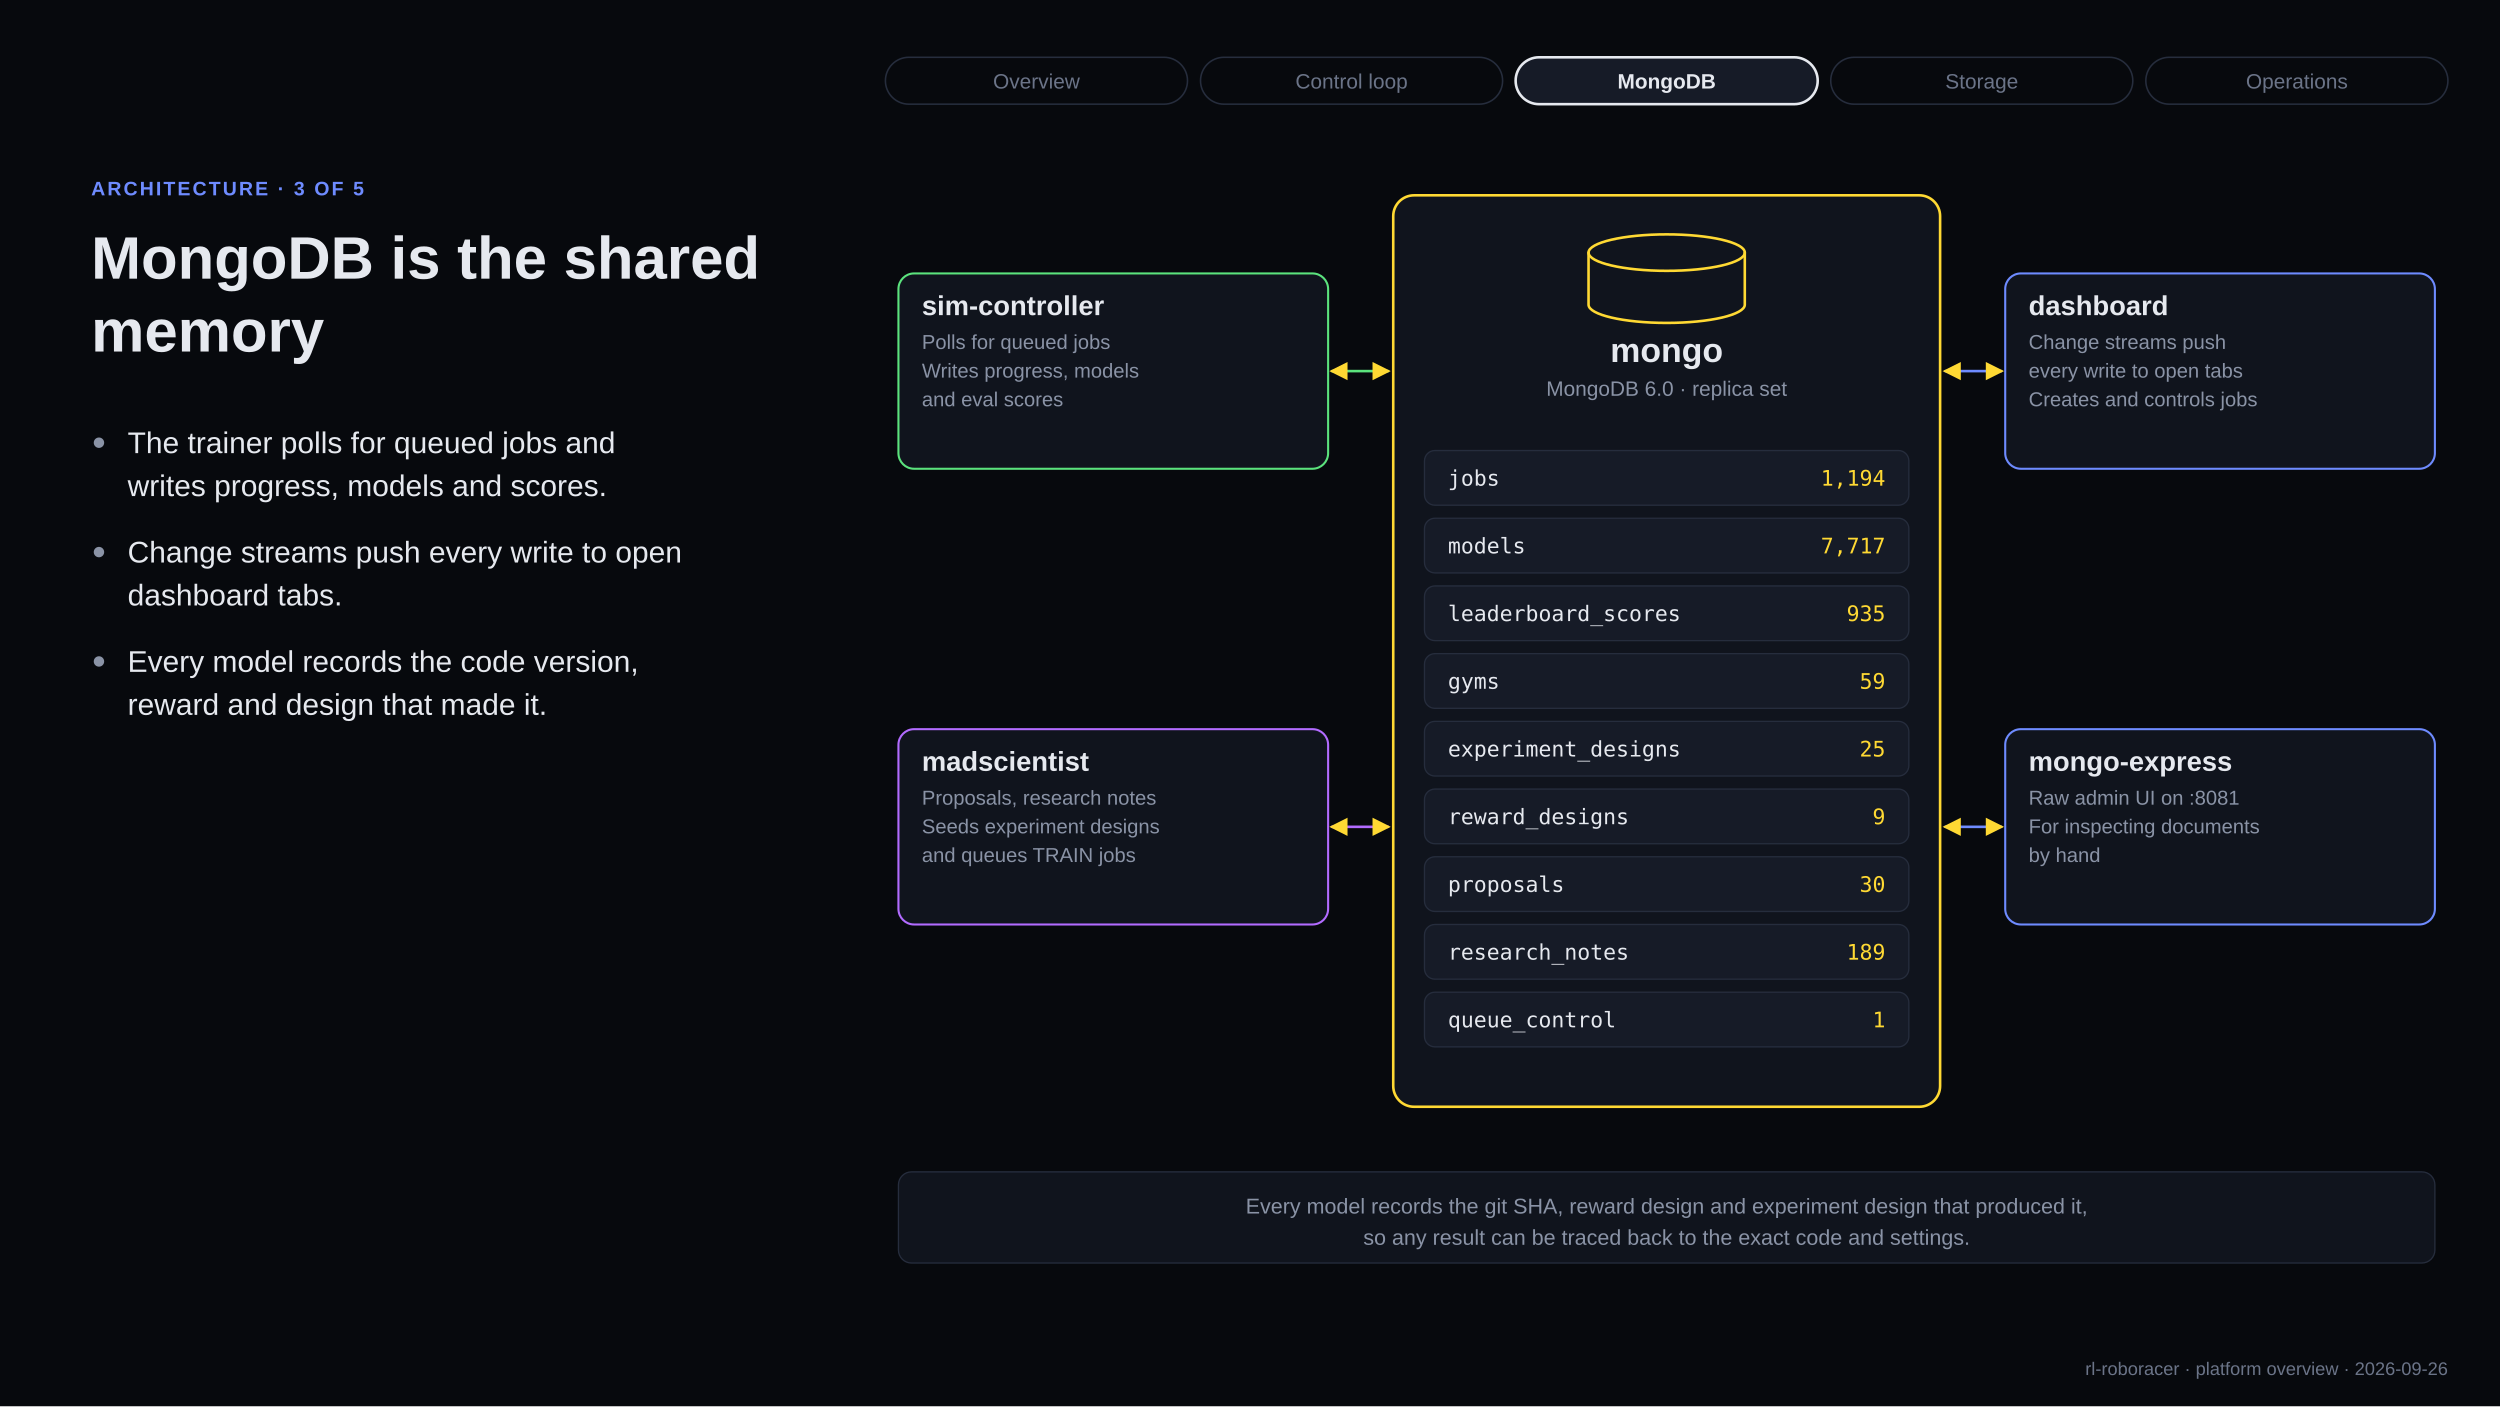
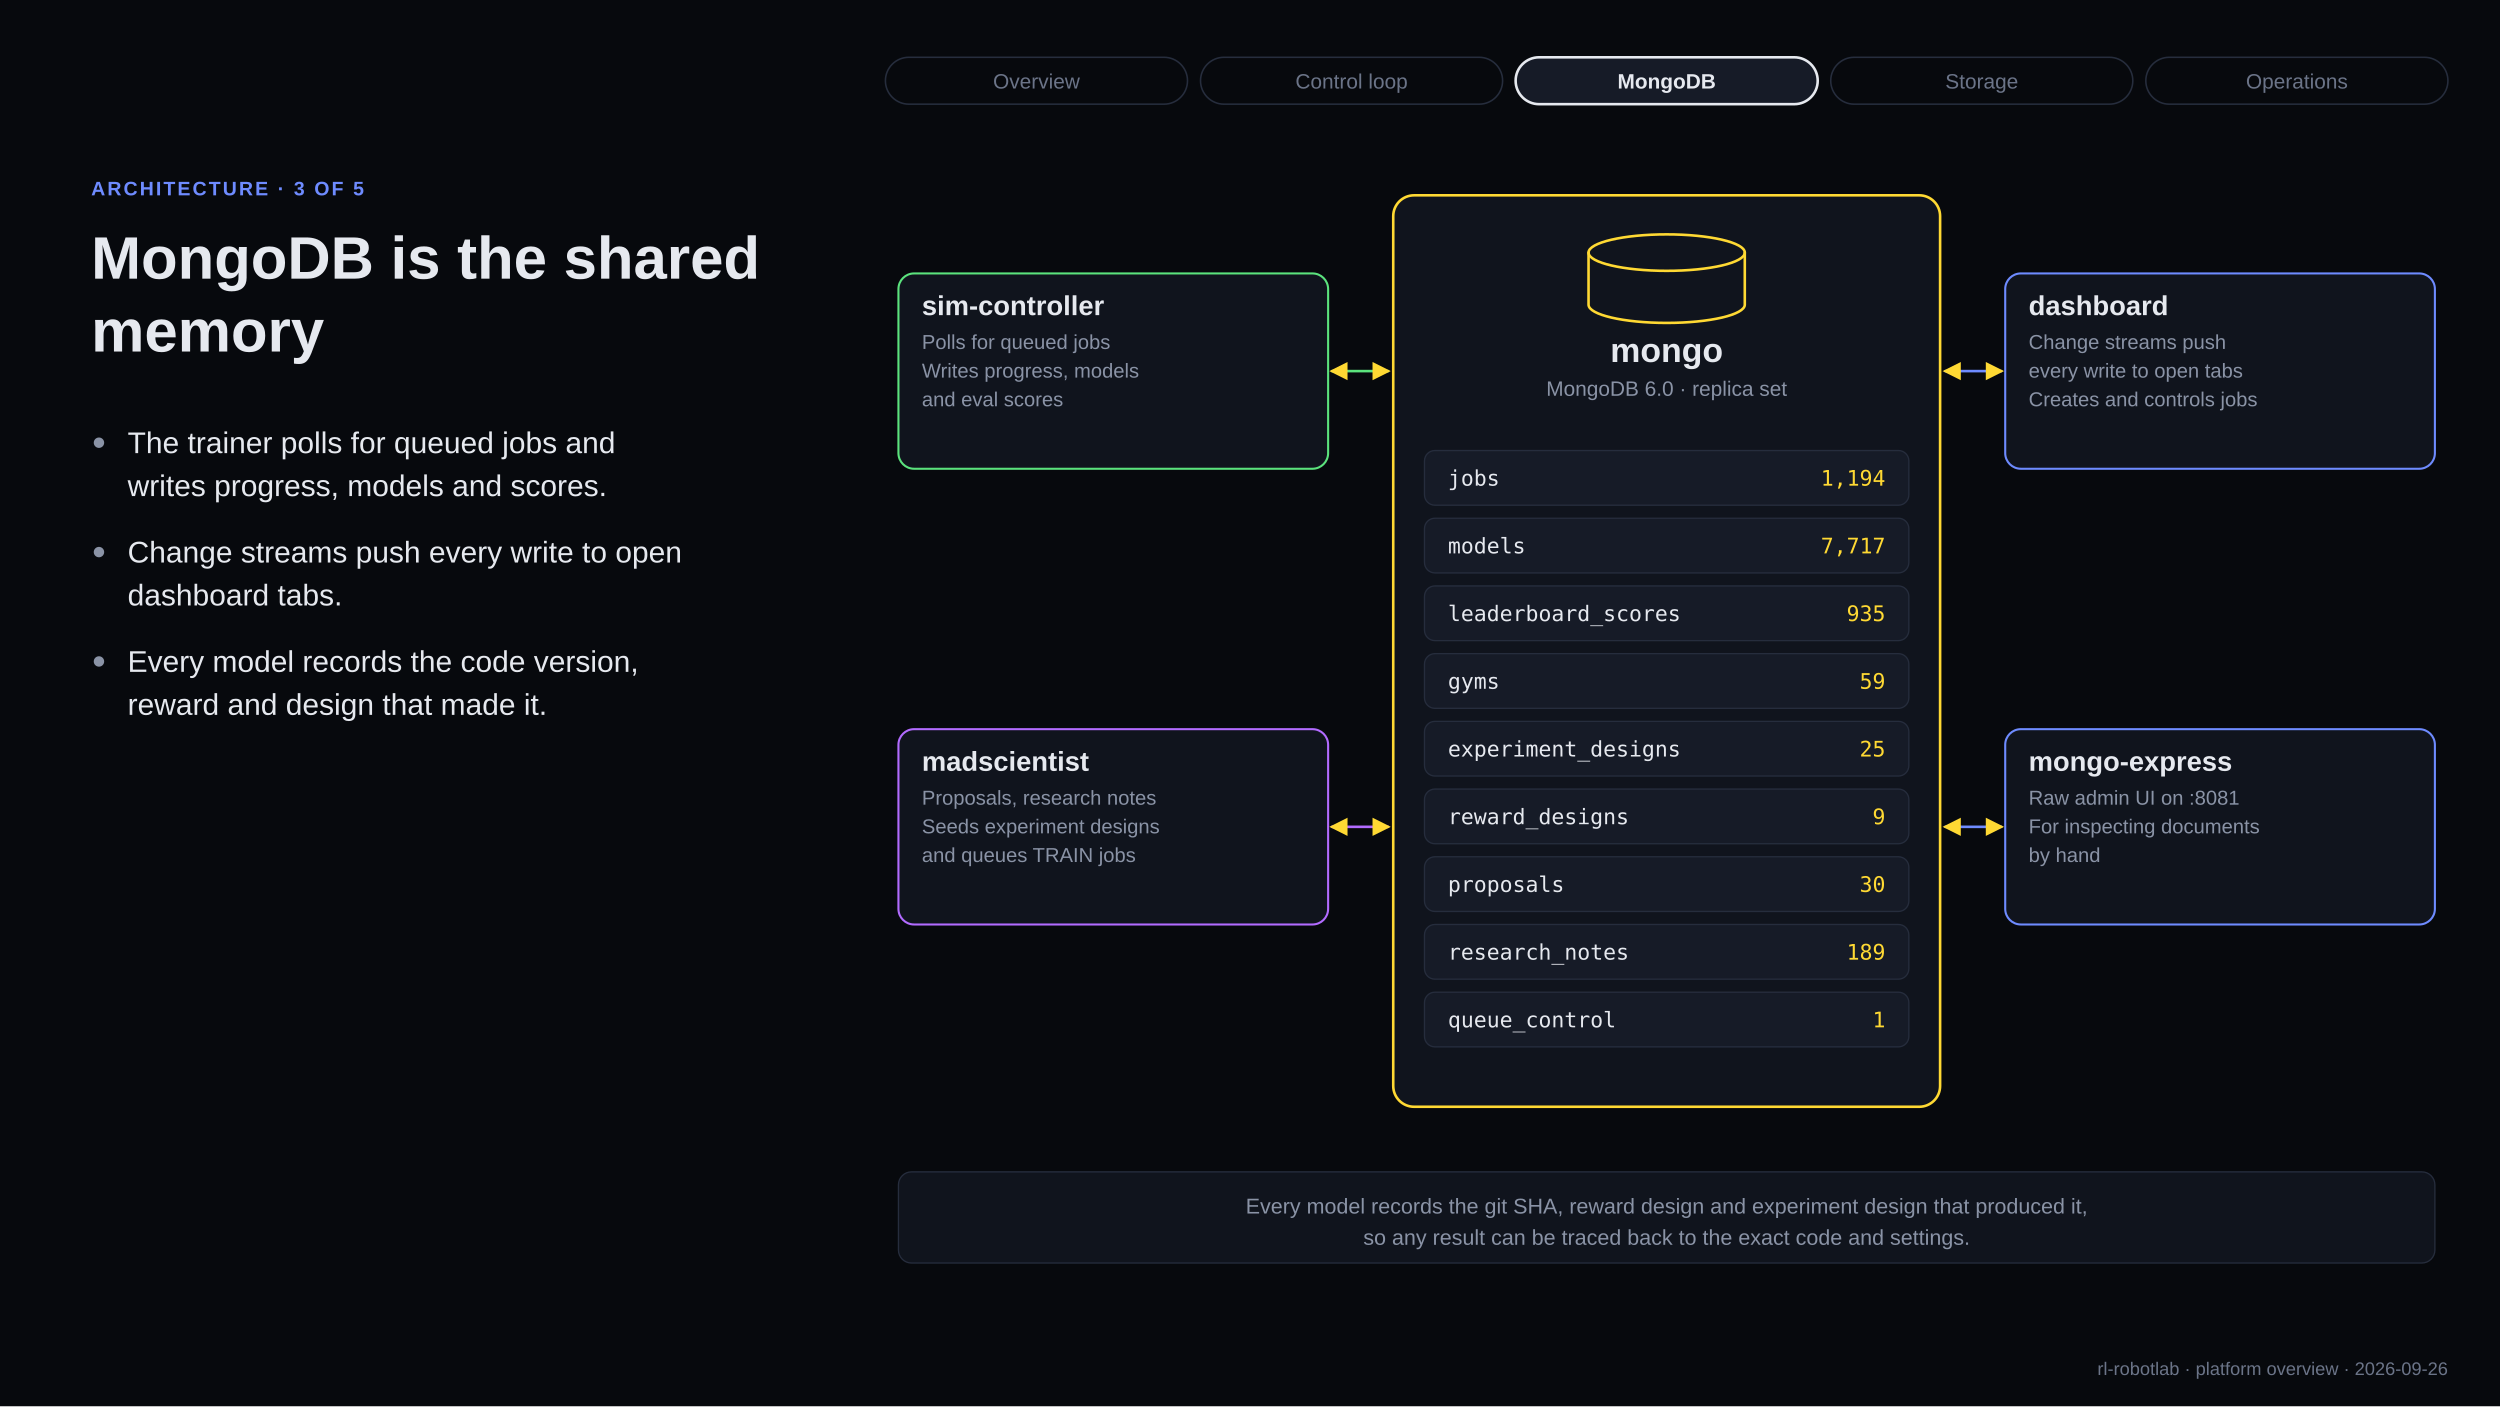
<svg xmlns="http://www.w3.org/2000/svg" width="1920" height="1080" viewBox="0 0 1920 1080">
  <defs>
    <filter id="soft" x="-20%" y="-20%" width="140%" height="140%">
      <feGaussianBlur stdDeviation="7" />
    </filter>
    <marker id="mU" viewBox="0 0 10 10" refX="8.5" refY="5" markerWidth="7" markerHeight="7" orient="auto-start-reverse">
      <path d="M0,0 L10,5 L0,10 z" fill="#40D9FF" />
    </marker>
    <marker id="mS" viewBox="0 0 10 10" refX="8.5" refY="5" markerWidth="7" markerHeight="7" orient="auto-start-reverse">
      <path d="M0,0 L10,5 L0,10 z" fill="#5BE37D" />
    </marker>
    <marker id="mM" viewBox="0 0 10 10" refX="8.5" refY="5" markerWidth="7" markerHeight="7" orient="auto-start-reverse">
      <path d="M0,0 L10,5 L0,10 z" fill="#B26BFF" />
    </marker>
    <marker id="mR" viewBox="0 0 10 10" refX="8.5" refY="5" markerWidth="7" markerHeight="7" orient="auto-start-reverse">
      <path d="M0,0 L10,5 L0,10 z" fill="#FF991F" />
    </marker>
    <marker id="mD" viewBox="0 0 10 10" refX="8.5" refY="5" markerWidth="7" markerHeight="7" orient="auto-start-reverse">
      <path d="M0,0 L10,5 L0,10 z" fill="#8a93a6" />
    </marker>
    <marker id="mY" viewBox="0 0 10 10" refX="8.5" refY="5" markerWidth="7" markerHeight="7" orient="auto-start-reverse">
      <path d="M0,0 L10,5 L0,10 z" fill="#FFD933" />
    </marker>
    <marker id="mB" viewBox="0 0 10 10" refX="8.5" refY="5" markerWidth="7" markerHeight="7" orient="auto-start-reverse">
      <path d="M0,0 L10,5 L0,10 z" fill="#6E8BFF" />
    </marker>
    <marker id="mE" viewBox="0 0 10 10" refX="8.5" refY="5" markerWidth="7" markerHeight="7" orient="auto-start-reverse">
      <path d="M0,0 L10,5 L0,10 z" fill="#FF5940" />
    </marker>
    <marker id="mG" viewBox="0 0 10 10" refX="8.5" refY="5" markerWidth="7" markerHeight="7" orient="auto-start-reverse">
      <path d="M0,0 L10,5 L0,10 z" fill="#A6A6B8" />
    </marker>
    <clipPath id="rclip">
      <rect x="640" y="0" width="1280" height="1080" />
    </clipPath>
    <linearGradient id="fadeL" x1="0" x2="1">
      <stop offset="0" stop-color="#07090d" />
      <stop offset="1" stop-color="#07090d" stop-opacity="0" />
    </linearGradient>
    <linearGradient id="fadeR" x1="0" x2="1">
      <stop offset="0" stop-color="#07090d" stop-opacity="0" />
      <stop offset="1" stop-color="#07090d" />
    </linearGradient>
  </defs>
  <rect x="0" y="0" width="1920" height="1080" fill="#07090d" />
  <rect x="680" y="44" width="232" height="36" rx="18" fill="none" stroke="#262d3d" stroke-width="1.2" />
  <text data-box="680,912" x="796" y="68" font-family="'Segoe UI', 'Helvetica Neue', Arial, sans-serif" font-size="16" fill="#6b7488" font-weight="500" text-anchor="middle">Overview</text>
  <rect x="922" y="44" width="232" height="36" rx="18" fill="none" stroke="#262d3d" stroke-width="1.2" />
  <text data-box="922,1154" x="1038" y="68" font-family="'Segoe UI', 'Helvetica Neue', Arial, sans-serif" font-size="16" fill="#6b7488" font-weight="500" text-anchor="middle">Control loop</text>
  <rect x="1164" y="44" width="232" height="36" rx="18" fill="#161b27" stroke="#e6e9ef" stroke-width="2" />
  <text data-box="1164,1396" x="1280" y="68" font-family="'Segoe UI', 'Helvetica Neue', Arial, sans-serif" font-size="16" fill="#e6e9ef" font-weight="700" text-anchor="middle">MongoDB</text>
  <rect x="1406" y="44" width="232" height="36" rx="18" fill="none" stroke="#262d3d" stroke-width="1.2" />
  <text data-box="1406,1638" x="1522" y="68" font-family="'Segoe UI', 'Helvetica Neue', Arial, sans-serif" font-size="16" fill="#6b7488" font-weight="500" text-anchor="middle">Storage</text>
  <rect x="1648" y="44" width="232" height="36" rx="18" fill="none" stroke="#262d3d" stroke-width="1.2" />
  <text data-box="1648,1880" x="1764" y="68" font-family="'Segoe UI', 'Helvetica Neue', Arial, sans-serif" font-size="16" fill="#6b7488" font-weight="500" text-anchor="middle">Operations</text>
  <rect x="1070" y="150" width="420" height="700" rx="16" fill="#10141d" stroke="#FFD933" stroke-width="2" />
  <ellipse cx="1280" cy="194" rx="60" ry="14" fill="none" stroke="#FFD933" stroke-width="2" />
  <path d="M 1220 194 V 234 A 60 14 0 0 0 1340 234 V 194" fill="none" stroke="#FFD933" stroke-width="2" stroke-linecap="round" stroke-linejoin="round" />
  <text data-box="1070,1490" x="1280" y="278" font-family="'Segoe UI', 'Helvetica Neue', Arial, sans-serif" font-size="26" fill="#e6e9ef" font-weight="700" text-anchor="middle">mongo</text>
  <text data-box="1070,1490" x="1280" y="304" font-family="'Segoe UI', 'Helvetica Neue', Arial, sans-serif" font-size="16" fill="#8a93a6" font-weight="400" text-anchor="middle">MongoDB 6.0 · replica set</text>
  <rect x="1094" y="346" width="372" height="42" rx="8" fill="#161b27" stroke="#262d3d" stroke-width="1" />
  <text data-box="1094,1466" x="1112" y="373" font-family="Consolas, 'SF Mono', Menlo, monospace" font-size="16.5" fill="#e6e9ef" font-weight="400" text-anchor="start" xml:space="preserve">jobs</text>
  <text data-box="1094,1466" x="1448" y="373" font-family="Consolas, 'SF Mono', Menlo, monospace" font-size="16.5" fill="#FFD933" font-weight="400" text-anchor="end" xml:space="preserve">1,194</text>
  <rect x="1094" y="398" width="372" height="42" rx="8" fill="#161b27" stroke="#262d3d" stroke-width="1" />
  <text data-box="1094,1466" x="1112" y="425" font-family="Consolas, 'SF Mono', Menlo, monospace" font-size="16.5" fill="#e6e9ef" font-weight="400" text-anchor="start" xml:space="preserve">models</text>
  <text data-box="1094,1466" x="1448" y="425" font-family="Consolas, 'SF Mono', Menlo, monospace" font-size="16.5" fill="#FFD933" font-weight="400" text-anchor="end" xml:space="preserve">7,717</text>
  <rect x="1094" y="450" width="372" height="42" rx="8" fill="#161b27" stroke="#262d3d" stroke-width="1" />
  <text data-box="1094,1466" x="1112" y="477" font-family="Consolas, 'SF Mono', Menlo, monospace" font-size="16.5" fill="#e6e9ef" font-weight="400" text-anchor="start" xml:space="preserve">leaderboard_scores</text>
  <text data-box="1094,1466" x="1448" y="477" font-family="Consolas, 'SF Mono', Menlo, monospace" font-size="16.5" fill="#FFD933" font-weight="400" text-anchor="end" xml:space="preserve">935</text>
  <rect x="1094" y="502" width="372" height="42" rx="8" fill="#161b27" stroke="#262d3d" stroke-width="1" />
  <text data-box="1094,1466" x="1112" y="529" font-family="Consolas, 'SF Mono', Menlo, monospace" font-size="16.5" fill="#e6e9ef" font-weight="400" text-anchor="start" xml:space="preserve">gyms</text>
  <text data-box="1094,1466" x="1448" y="529" font-family="Consolas, 'SF Mono', Menlo, monospace" font-size="16.5" fill="#FFD933" font-weight="400" text-anchor="end" xml:space="preserve">59</text>
  <rect x="1094" y="554" width="372" height="42" rx="8" fill="#161b27" stroke="#262d3d" stroke-width="1" />
  <text data-box="1094,1466" x="1112" y="581" font-family="Consolas, 'SF Mono', Menlo, monospace" font-size="16.5" fill="#e6e9ef" font-weight="400" text-anchor="start" xml:space="preserve">experiment_designs</text>
  <text data-box="1094,1466" x="1448" y="581" font-family="Consolas, 'SF Mono', Menlo, monospace" font-size="16.5" fill="#FFD933" font-weight="400" text-anchor="end" xml:space="preserve">25</text>
  <rect x="1094" y="606" width="372" height="42" rx="8" fill="#161b27" stroke="#262d3d" stroke-width="1" />
  <text data-box="1094,1466" x="1112" y="633" font-family="Consolas, 'SF Mono', Menlo, monospace" font-size="16.5" fill="#e6e9ef" font-weight="400" text-anchor="start" xml:space="preserve">reward_designs</text>
  <text data-box="1094,1466" x="1448" y="633" font-family="Consolas, 'SF Mono', Menlo, monospace" font-size="16.5" fill="#FFD933" font-weight="400" text-anchor="end" xml:space="preserve">9</text>
  <rect x="1094" y="658" width="372" height="42" rx="8" fill="#161b27" stroke="#262d3d" stroke-width="1" />
  <text data-box="1094,1466" x="1112" y="685" font-family="Consolas, 'SF Mono', Menlo, monospace" font-size="16.5" fill="#e6e9ef" font-weight="400" text-anchor="start" xml:space="preserve">proposals</text>
  <text data-box="1094,1466" x="1448" y="685" font-family="Consolas, 'SF Mono', Menlo, monospace" font-size="16.5" fill="#FFD933" font-weight="400" text-anchor="end" xml:space="preserve">30</text>
  <rect x="1094" y="710" width="372" height="42" rx="8" fill="#161b27" stroke="#262d3d" stroke-width="1" />
  <text data-box="1094,1466" x="1112" y="737" font-family="Consolas, 'SF Mono', Menlo, monospace" font-size="16.5" fill="#e6e9ef" font-weight="400" text-anchor="start" xml:space="preserve">research_notes</text>
  <text data-box="1094,1466" x="1448" y="737" font-family="Consolas, 'SF Mono', Menlo, monospace" font-size="16.5" fill="#FFD933" font-weight="400" text-anchor="end" xml:space="preserve">189</text>
  <rect x="1094" y="762" width="372" height="42" rx="8" fill="#161b27" stroke="#262d3d" stroke-width="1" />
  <text data-box="1094,1466" x="1112" y="789" font-family="Consolas, 'SF Mono', Menlo, monospace" font-size="16.5" fill="#e6e9ef" font-weight="400" text-anchor="start" xml:space="preserve">queue_control</text>
  <text data-box="1094,1466" x="1448" y="789" font-family="Consolas, 'SF Mono', Menlo, monospace" font-size="16.5" fill="#FFD933" font-weight="400" text-anchor="end" xml:space="preserve">1</text>
  <rect x="690" y="210" width="330" height="150" rx="12" fill="#10141d" stroke="#5BE37D" stroke-width="1.6" />
  <text data-box="696,1014" x="708" y="242" font-family="'Segoe UI', 'Helvetica Neue', Arial, sans-serif" font-size="21" fill="#e6e9ef" font-weight="700" text-anchor="start">sim-controller</text>
  <text data-box="696,1014" x="708" y="268" font-family="'Segoe UI', 'Helvetica Neue', Arial, sans-serif" font-size="15.5" fill="#8a93a6" font-weight="400" text-anchor="start">Polls for queued jobs</text>
  <text data-box="696,1014" x="708" y="290" font-family="'Segoe UI', 'Helvetica Neue', Arial, sans-serif" font-size="15.5" fill="#8a93a6" font-weight="400" text-anchor="start">Writes progress, models</text>
  <text data-box="696,1014" x="708" y="312" font-family="'Segoe UI', 'Helvetica Neue', Arial, sans-serif" font-size="15.5" fill="#8a93a6" font-weight="400" text-anchor="start">and eval scores</text>
  <line x1="1023" y1="285" x2="1066" y2="285" stroke="#5BE37D" stroke-width="2" marker-end="url(#mY)" marker-start="url(#mY)" stroke-linecap="round" />
  <rect x="690" y="560" width="330" height="150" rx="12" fill="#10141d" stroke="#B26BFF" stroke-width="1.6" />
  <text data-box="696,1014" x="708" y="592" font-family="'Segoe UI', 'Helvetica Neue', Arial, sans-serif" font-size="21" fill="#e6e9ef" font-weight="700" text-anchor="start">madscientist</text>
  <text data-box="696,1014" x="708" y="618" font-family="'Segoe UI', 'Helvetica Neue', Arial, sans-serif" font-size="15.5" fill="#8a93a6" font-weight="400" text-anchor="start">Proposals, research notes</text>
  <text data-box="696,1014" x="708" y="640" font-family="'Segoe UI', 'Helvetica Neue', Arial, sans-serif" font-size="15.5" fill="#8a93a6" font-weight="400" text-anchor="start">Seeds experiment designs</text>
  <text data-box="696,1014" x="708" y="662" font-family="'Segoe UI', 'Helvetica Neue', Arial, sans-serif" font-size="15.5" fill="#8a93a6" font-weight="400" text-anchor="start">and queues TRAIN jobs</text>
  <line x1="1023" y1="635" x2="1066" y2="635" stroke="#B26BFF" stroke-width="2" marker-end="url(#mY)" marker-start="url(#mY)" stroke-linecap="round" />
  <rect x="1540" y="210" width="330" height="150" rx="12" fill="#10141d" stroke="#6E8BFF" stroke-width="1.6" />
  <text data-box="1546,1864" x="1558" y="242" font-family="'Segoe UI', 'Helvetica Neue', Arial, sans-serif" font-size="21" fill="#e6e9ef" font-weight="700" text-anchor="start">dashboard</text>
  <text data-box="1546,1864" x="1558" y="268" font-family="'Segoe UI', 'Helvetica Neue', Arial, sans-serif" font-size="15.5" fill="#8a93a6" font-weight="400" text-anchor="start">Change streams push</text>
  <text data-box="1546,1864" x="1558" y="290" font-family="'Segoe UI', 'Helvetica Neue', Arial, sans-serif" font-size="15.5" fill="#8a93a6" font-weight="400" text-anchor="start">every write to open tabs</text>
  <text data-box="1546,1864" x="1558" y="312" font-family="'Segoe UI', 'Helvetica Neue', Arial, sans-serif" font-size="15.5" fill="#8a93a6" font-weight="400" text-anchor="start">Creates and controls jobs</text>
  <line x1="1537" y1="285" x2="1494" y2="285" stroke="#6E8BFF" stroke-width="2" marker-end="url(#mY)" marker-start="url(#mY)" stroke-linecap="round" />
  <rect x="1540" y="560" width="330" height="150" rx="12" fill="#10141d" stroke="#6E8BFF" stroke-width="1.6" />
  <text data-box="1546,1864" x="1558" y="592" font-family="'Segoe UI', 'Helvetica Neue', Arial, sans-serif" font-size="21" fill="#e6e9ef" font-weight="700" text-anchor="start">mongo-express</text>
  <text data-box="1546,1864" x="1558" y="618" font-family="'Segoe UI', 'Helvetica Neue', Arial, sans-serif" font-size="15.5" fill="#8a93a6" font-weight="400" text-anchor="start">Raw admin UI on :8081</text>
  <text data-box="1546,1864" x="1558" y="640" font-family="'Segoe UI', 'Helvetica Neue', Arial, sans-serif" font-size="15.5" fill="#8a93a6" font-weight="400" text-anchor="start">For inspecting documents</text>
  <text data-box="1546,1864" x="1558" y="662" font-family="'Segoe UI', 'Helvetica Neue', Arial, sans-serif" font-size="15.5" fill="#8a93a6" font-weight="400" text-anchor="start">by hand</text>
  <line x1="1537" y1="635" x2="1494" y2="635" stroke="#6E8BFF" stroke-width="2" marker-end="url(#mY)" marker-start="url(#mY)" stroke-linecap="round" />
  <rect x="690" y="900" width="1180" height="70" rx="10" fill="#10141d" stroke="#262d3d" stroke-width="1" />
  <text data-box="640,1920" x="1280" y="932" font-family="'Segoe UI', 'Helvetica Neue', Arial, sans-serif" font-size="16.5" fill="#8a93a6" font-weight="400" text-anchor="middle">Every model records the git SHA, reward design and experiment design that produced it,</text>
  <text data-box="640,1920" x="1280" y="956" font-family="'Segoe UI', 'Helvetica Neue', Arial, sans-serif" font-size="16.5" fill="#8a93a6" font-weight="400" text-anchor="middle">so any result can be traced back to the exact code and settings.</text>
-   <text data-box="640,1900" x="1880" y="1056" font-family="'Segoe UI', 'Helvetica Neue', Arial, sans-serif" font-size="14" fill="#6b7488" font-weight="400" text-anchor="end">rl-roboracer · platform overview · 2026-09-26</text>
+   <text data-box="640,1900" x="1880" y="1056" font-family="'Segoe UI', 'Helvetica Neue', Arial, sans-serif" font-size="14" fill="#6b7488" font-weight="400" text-anchor="end">rl-robotlab · platform overview · 2026-09-26</text>
  <text data-box="40,600" x="70" y="150" font-family="'Segoe UI', 'Helvetica Neue', Arial, sans-serif" font-size="15" fill="#6E8BFF" font-weight="700" text-anchor="start" letter-spacing="1.6">ARCHITECTURE · 3 OF 5</text>
  <text data-box="40,600" x="70" y="214" font-family="'Segoe UI', 'Helvetica Neue', Arial, sans-serif" font-size="46" fill="#e6e9ef" font-weight="700" text-anchor="start">MongoDB is the shared</text>
  <text data-box="40,600" x="70" y="270" font-family="'Segoe UI', 'Helvetica Neue', Arial, sans-serif" font-size="46" fill="#e6e9ef" font-weight="700" text-anchor="start">memory</text>
  <circle cx="76" cy="340" r="4" fill="#8a93a6" />
  <text data-box="40,600" x="98" y="348" font-family="'Segoe UI', 'Helvetica Neue', Arial, sans-serif" font-size="23" fill="#e6e9ef" font-weight="400" text-anchor="start">The trainer polls for queued jobs and</text>
  <text data-box="40,600" x="98" y="381" font-family="'Segoe UI', 'Helvetica Neue', Arial, sans-serif" font-size="23" fill="#e6e9ef" font-weight="400" text-anchor="start">writes progress, models and scores.</text>
  <circle cx="76" cy="424" r="4" fill="#8a93a6" />
  <text data-box="40,600" x="98" y="432" font-family="'Segoe UI', 'Helvetica Neue', Arial, sans-serif" font-size="23" fill="#e6e9ef" font-weight="400" text-anchor="start">Change streams push every write to open</text>
  <text data-box="40,600" x="98" y="465" font-family="'Segoe UI', 'Helvetica Neue', Arial, sans-serif" font-size="23" fill="#e6e9ef" font-weight="400" text-anchor="start">dashboard tabs.</text>
  <circle cx="76" cy="508" r="4" fill="#8a93a6" />
  <text data-box="40,600" x="98" y="516" font-family="'Segoe UI', 'Helvetica Neue', Arial, sans-serif" font-size="23" fill="#e6e9ef" font-weight="400" text-anchor="start">Every model records the code version,</text>
  <text data-box="40,600" x="98" y="549" font-family="'Segoe UI', 'Helvetica Neue', Arial, sans-serif" font-size="23" fill="#e6e9ef" font-weight="400" text-anchor="start">reward and design that made it.</text>
</svg>
